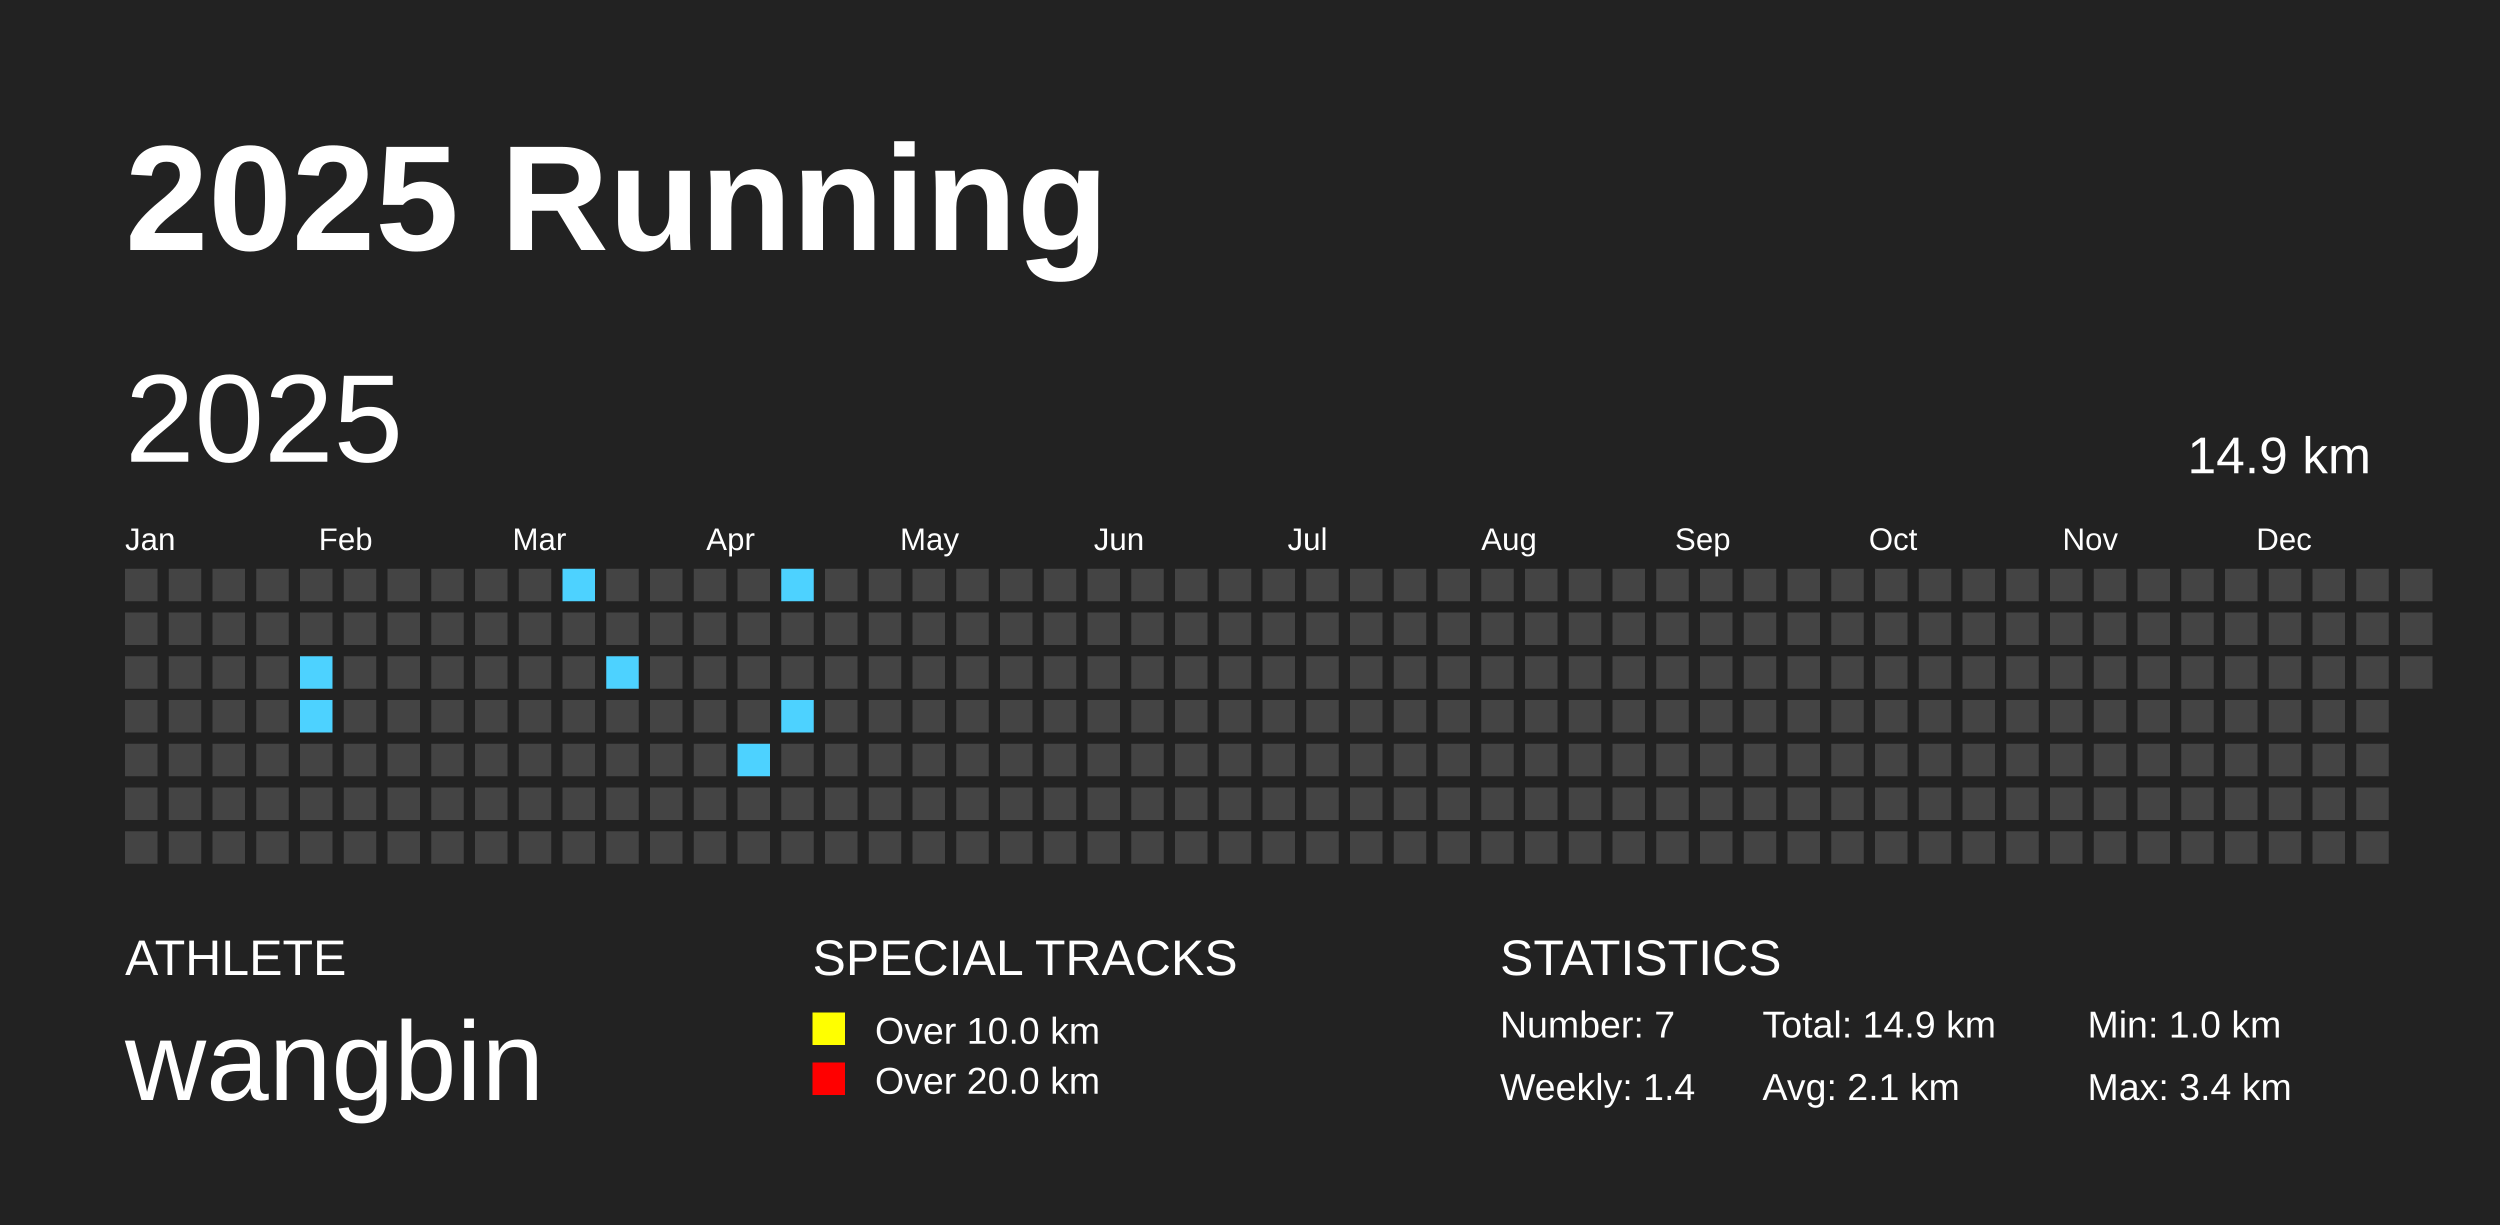
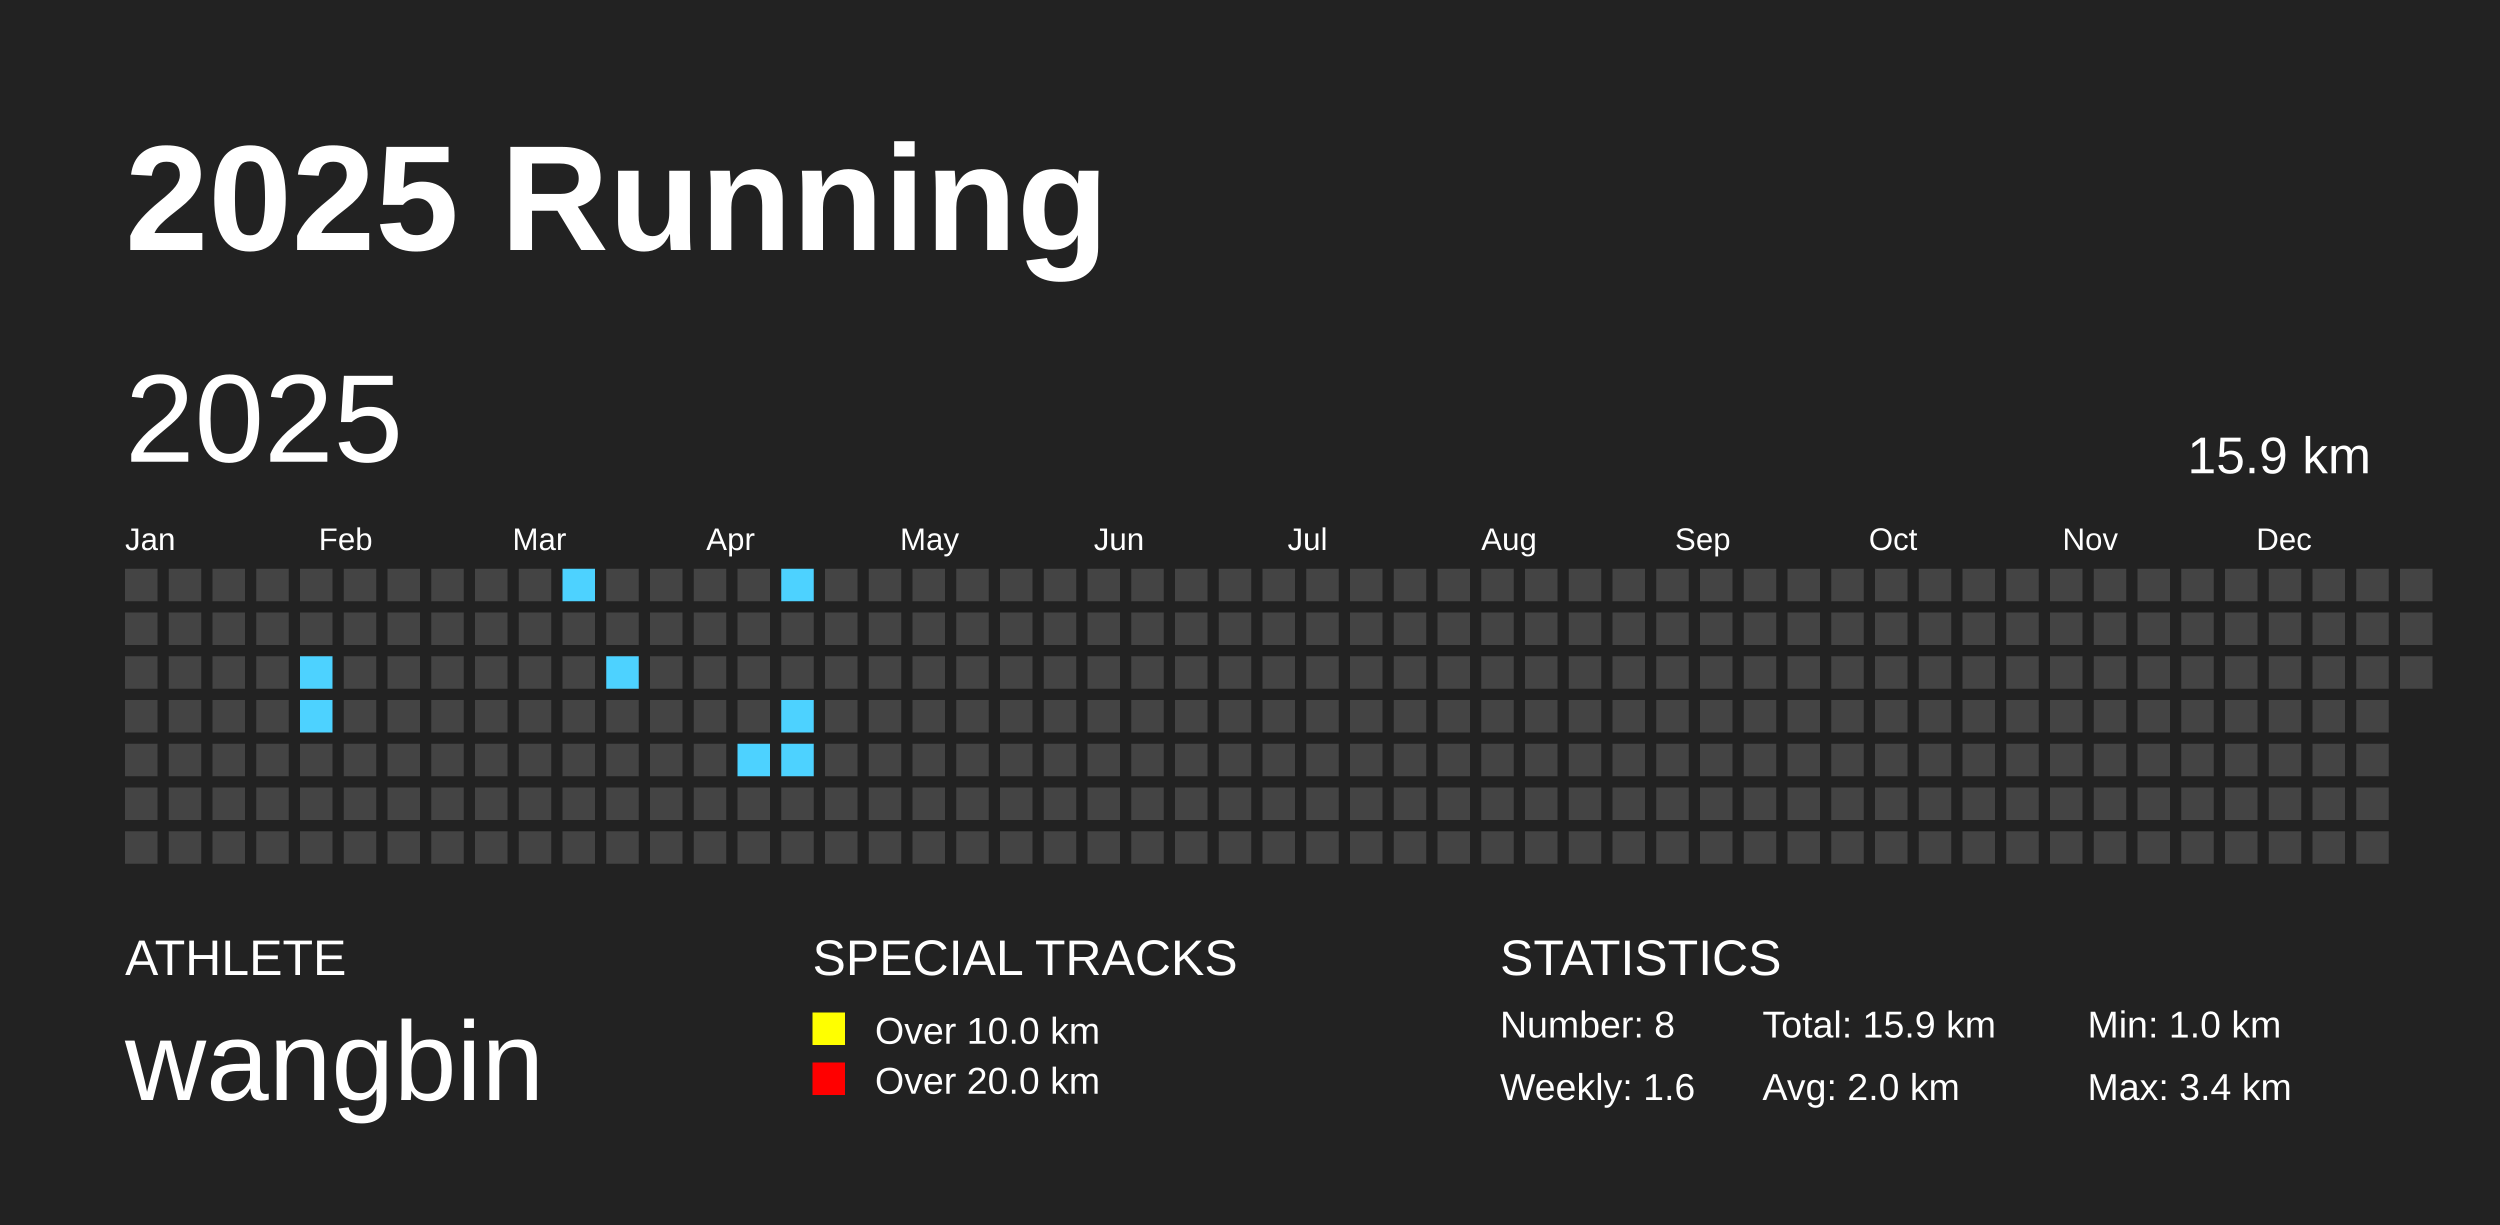
<svg xmlns="http://www.w3.org/2000/svg" baseProfile="full" height="98mm" version="1.1" viewBox="0,0,200,98" width="200mm">
  <defs />
  <rect fill="#222222" height="98" width="200" x="0" y="0" />
  <text fill="#FFFFFF" style="font-size:12px; font-family:Arial; font-weight:bold;" x="10" y="20">2025 Running</text>
  <text fill="#FFFFFF" style="font-size:4px; font-family:Arial" x="10" y="78">ATHLETE</text>
  <text fill="#FFFFFF" style="font-size:9px; font-family:Arial" x="10" y="88">wangbin</text>
  <text fill="#FFFFFF" style="font-size:4px; font-family:Arial" x="65" y="78">SPECIAL TRACKS</text>
  <rect fill="yellow" height="2.6" width="2.6" x="65" y="81" />
  <text fill="#FFFFFF" style="font-size:3px; font-family:Arial" x="70" y="83.5">Over 10.0 km</text>
  <rect fill="red" height="2.6" width="2.6" x="65" y="85" />
  <text fill="#FFFFFF" style="font-size:3px; font-family:Arial" x="70" y="87.5">Over 20.0 km</text>
  <text fill="#FFFFFF" style="font-size:4px; font-family:Arial" x="120" y="78">STATISTICS</text>
-   <text fill="#FFFFFF" style="font-size:3px; font-family:Arial" x="120" y="83">Number: 7</text>
-   <text fill="#FFFFFF" style="font-size:3px; font-family:Arial" x="120" y="88">Weekly: 1.4</text>
-   <text fill="#FFFFFF" style="font-size:3px; font-family:Arial" x="141" y="83">Total: 14.9 km</text>
-   <text fill="#FFFFFF" style="font-size:3px; font-family:Arial" x="141" y="88">Avg: 2.1 km</text>
+   <text fill="#FFFFFF" style="font-size:3px; font-family:Arial" x="120" y="83">Number: 8</text>
+   <text fill="#FFFFFF" style="font-size:3px; font-family:Arial" x="120" y="88">Weekly: 1.6</text>
+   <text fill="#FFFFFF" style="font-size:3px; font-family:Arial" x="141" y="83">Total: 15.9 km</text>
+   <text fill="#FFFFFF" style="font-size:3px; font-family:Arial" x="141" y="88">Avg: 2.0 km</text>
  <text fill="#FFFFFF" style="font-size:3px; font-family:Arial" x="167" y="83">Min: 1.0 km</text>
  <text fill="#FFFFFF" style="font-size:3px; font-family:Arial" x="167" y="88">Max: 3.4 km</text>
  <text dominant-baseline="hanging" fill="#FFFFFF" style="font-size:10.0px; font-family:Arial;" x="10" y="30">2025</text>
-   <text dominant-baseline="hanging" fill="#FFFFFF" style="font-size:4.125px; font-family:Arial;" x="175" y="35">14.9 km</text>
+   <text dominant-baseline="hanging" fill="#FFFFFF" style="font-size:4.125px; font-family:Arial;" x="175" y="35">15.9 km</text>
  <text fill="#FFFFFF" style="font-size:2.5px; font-family:Arial" x="10.0" y="44">Jan</text>
  <text fill="#FFFFFF" style="font-size:2.5px; font-family:Arial" x="25.5" y="44">Feb</text>
  <text fill="#FFFFFF" style="font-size:2.5px; font-family:Arial" x="41.0" y="44">Mar</text>
  <text fill="#FFFFFF" style="font-size:2.5px; font-family:Arial" x="56.5" y="44">Apr</text>
  <text fill="#FFFFFF" style="font-size:2.5px; font-family:Arial" x="72.0" y="44">May</text>
  <text fill="#FFFFFF" style="font-size:2.5px; font-family:Arial" x="87.5" y="44">Jun</text>
  <text fill="#FFFFFF" style="font-size:2.5px; font-family:Arial" x="103.0" y="44">Jul</text>
  <text fill="#FFFFFF" style="font-size:2.5px; font-family:Arial" x="118.5" y="44">Aug</text>
  <text fill="#FFFFFF" style="font-size:2.5px; font-family:Arial" x="134.0" y="44">Sep</text>
  <text fill="#FFFFFF" style="font-size:2.5px; font-family:Arial" x="149.5" y="44">Oct</text>
  <text fill="#FFFFFF" style="font-size:2.5px; font-family:Arial" x="165.0" y="44">Nov</text>
  <text fill="#FFFFFF" style="font-size:2.5px; font-family:Arial" x="180.5" y="44">Dec</text>
  <rect fill="#444444" height="2.6" width="2.6" x="10.0" y="45.5" />
  <rect fill="#444444" height="2.6" width="2.6" x="10.0" y="49.0" />
  <rect fill="#444444" height="2.6" width="2.6" x="10.0" y="52.5" />
  <rect fill="#444444" height="2.6" width="2.6" x="10.0" y="56.0" />
  <rect fill="#444444" height="2.6" width="2.6" x="10.0" y="59.5" />
  <rect fill="#444444" height="2.6" width="2.6" x="10.0" y="63.0" />
  <rect fill="#444444" height="2.6" width="2.6" x="10.0" y="66.5" />
  <rect fill="#444444" height="2.6" width="2.6" x="13.5" y="45.5" />
  <rect fill="#444444" height="2.6" width="2.6" x="13.5" y="49.0" />
  <rect fill="#444444" height="2.6" width="2.6" x="13.5" y="52.5" />
  <rect fill="#444444" height="2.6" width="2.6" x="13.5" y="56.0" />
  <rect fill="#444444" height="2.6" width="2.6" x="13.5" y="59.5" />
  <rect fill="#444444" height="2.6" width="2.6" x="13.5" y="63.0" />
  <rect fill="#444444" height="2.6" width="2.6" x="13.5" y="66.5" />
  <rect fill="#444444" height="2.6" width="2.6" x="17.0" y="45.5" />
  <rect fill="#444444" height="2.6" width="2.6" x="17.0" y="49.0" />
  <rect fill="#444444" height="2.6" width="2.6" x="17.0" y="52.5" />
  <rect fill="#444444" height="2.6" width="2.6" x="17.0" y="56.0" />
  <rect fill="#444444" height="2.6" width="2.6" x="17.0" y="59.5" />
  <rect fill="#444444" height="2.6" width="2.6" x="17.0" y="63.0" />
  <rect fill="#444444" height="2.6" width="2.6" x="17.0" y="66.5" />
  <rect fill="#444444" height="2.6" width="2.6" x="20.5" y="45.5" />
  <rect fill="#444444" height="2.6" width="2.6" x="20.5" y="49.0" />
  <rect fill="#444444" height="2.6" width="2.6" x="20.5" y="52.5" />
  <rect fill="#444444" height="2.6" width="2.6" x="20.5" y="56.0" />
  <rect fill="#444444" height="2.6" width="2.6" x="20.5" y="59.5" />
  <rect fill="#444444" height="2.6" width="2.6" x="20.5" y="63.0" />
  <rect fill="#444444" height="2.6" width="2.6" x="20.5" y="66.5" />
  <rect fill="#444444" height="2.6" width="2.6" x="24.0" y="45.5" />
  <rect fill="#444444" height="2.6" width="2.6" x="24.0" y="49.0" />
  <rect fill="#4DD2FF" height="2.6" width="2.6" x="24.0" y="52.5" />
  <rect fill="#4DD2FF" height="2.6" width="2.6" x="24.0" y="56.0" />
  <rect fill="#444444" height="2.6" width="2.6" x="24.0" y="59.5" />
  <rect fill="#444444" height="2.6" width="2.6" x="24.0" y="63.0" />
  <rect fill="#444444" height="2.6" width="2.6" x="24.0" y="66.5" />
  <rect fill="#444444" height="2.6" width="2.6" x="27.5" y="45.5" />
  <rect fill="#444444" height="2.6" width="2.6" x="27.5" y="49.0" />
  <rect fill="#444444" height="2.6" width="2.6" x="27.5" y="52.5" />
  <rect fill="#444444" height="2.6" width="2.6" x="27.5" y="56.0" />
  <rect fill="#444444" height="2.6" width="2.6" x="27.5" y="59.5" />
  <rect fill="#444444" height="2.6" width="2.6" x="27.5" y="63.0" />
  <rect fill="#444444" height="2.6" width="2.6" x="27.5" y="66.5" />
  <rect fill="#444444" height="2.6" width="2.6" x="31.0" y="45.5" />
  <rect fill="#444444" height="2.6" width="2.6" x="31.0" y="49.0" />
  <rect fill="#444444" height="2.6" width="2.6" x="31.0" y="52.5" />
  <rect fill="#444444" height="2.6" width="2.6" x="31.0" y="56.0" />
  <rect fill="#444444" height="2.6" width="2.6" x="31.0" y="59.5" />
  <rect fill="#444444" height="2.6" width="2.6" x="31.0" y="63.0" />
  <rect fill="#444444" height="2.6" width="2.6" x="31.0" y="66.5" />
  <rect fill="#444444" height="2.6" width="2.6" x="34.5" y="45.5" />
  <rect fill="#444444" height="2.6" width="2.6" x="34.5" y="49.0" />
  <rect fill="#444444" height="2.6" width="2.6" x="34.5" y="52.5" />
  <rect fill="#444444" height="2.6" width="2.6" x="34.5" y="56.0" />
  <rect fill="#444444" height="2.6" width="2.6" x="34.5" y="59.5" />
  <rect fill="#444444" height="2.6" width="2.6" x="34.5" y="63.0" />
  <rect fill="#444444" height="2.6" width="2.6" x="34.5" y="66.5" />
  <rect fill="#444444" height="2.6" width="2.6" x="38.0" y="45.5" />
  <rect fill="#444444" height="2.6" width="2.6" x="38.0" y="49.0" />
  <rect fill="#444444" height="2.6" width="2.6" x="38.0" y="52.5" />
  <rect fill="#444444" height="2.6" width="2.6" x="38.0" y="56.0" />
  <rect fill="#444444" height="2.6" width="2.6" x="38.0" y="59.5" />
  <rect fill="#444444" height="2.6" width="2.6" x="38.0" y="63.0" />
  <rect fill="#444444" height="2.6" width="2.6" x="38.0" y="66.5" />
  <rect fill="#444444" height="2.6" width="2.6" x="41.5" y="45.5" />
  <rect fill="#444444" height="2.6" width="2.6" x="41.5" y="49.0" />
  <rect fill="#444444" height="2.6" width="2.6" x="41.5" y="52.5" />
  <rect fill="#444444" height="2.6" width="2.6" x="41.5" y="56.0" />
  <rect fill="#444444" height="2.6" width="2.6" x="41.5" y="59.5" />
  <rect fill="#444444" height="2.6" width="2.6" x="41.5" y="63.0" />
  <rect fill="#444444" height="2.6" width="2.6" x="41.5" y="66.5" />
  <rect fill="#4DD2FF" height="2.6" width="2.6" x="45.0" y="45.5" />
  <rect fill="#444444" height="2.6" width="2.6" x="45.0" y="49.0" />
  <rect fill="#444444" height="2.6" width="2.6" x="45.0" y="52.5" />
  <rect fill="#444444" height="2.6" width="2.6" x="45.0" y="56.0" />
  <rect fill="#444444" height="2.6" width="2.6" x="45.0" y="59.5" />
  <rect fill="#444444" height="2.6" width="2.6" x="45.0" y="63.0" />
  <rect fill="#444444" height="2.6" width="2.6" x="45.0" y="66.5" />
  <rect fill="#444444" height="2.6" width="2.6" x="48.5" y="45.5" />
  <rect fill="#444444" height="2.6" width="2.6" x="48.5" y="49.0" />
  <rect fill="#4DD2FF" height="2.6" width="2.6" x="48.5" y="52.5" />
  <rect fill="#444444" height="2.6" width="2.6" x="48.5" y="56.0" />
  <rect fill="#444444" height="2.6" width="2.6" x="48.5" y="59.5" />
  <rect fill="#444444" height="2.6" width="2.6" x="48.5" y="63.0" />
  <rect fill="#444444" height="2.6" width="2.6" x="48.5" y="66.5" />
  <rect fill="#444444" height="2.6" width="2.6" x="52.0" y="45.5" />
  <rect fill="#444444" height="2.6" width="2.6" x="52.0" y="49.0" />
  <rect fill="#444444" height="2.6" width="2.6" x="52.0" y="52.5" />
  <rect fill="#444444" height="2.6" width="2.6" x="52.0" y="56.0" />
  <rect fill="#444444" height="2.6" width="2.6" x="52.0" y="59.5" />
  <rect fill="#444444" height="2.6" width="2.6" x="52.0" y="63.0" />
  <rect fill="#444444" height="2.6" width="2.6" x="52.0" y="66.5" />
  <rect fill="#444444" height="2.6" width="2.6" x="55.5" y="45.5" />
  <rect fill="#444444" height="2.6" width="2.6" x="55.5" y="49.0" />
  <rect fill="#444444" height="2.6" width="2.6" x="55.5" y="52.5" />
  <rect fill="#444444" height="2.6" width="2.6" x="55.5" y="56.0" />
  <rect fill="#444444" height="2.6" width="2.6" x="55.5" y="59.5" />
  <rect fill="#444444" height="2.6" width="2.6" x="55.5" y="63.0" />
  <rect fill="#444444" height="2.6" width="2.6" x="55.5" y="66.5" />
  <rect fill="#444444" height="2.6" width="2.6" x="59.0" y="45.5" />
  <rect fill="#444444" height="2.6" width="2.6" x="59.0" y="49.0" />
  <rect fill="#444444" height="2.6" width="2.6" x="59.0" y="52.5" />
  <rect fill="#444444" height="2.6" width="2.6" x="59.0" y="56.0" />
  <rect fill="#4DD2FF" height="2.6" width="2.6" x="59.0" y="59.5" />
  <rect fill="#444444" height="2.6" width="2.6" x="59.0" y="63.0" />
  <rect fill="#444444" height="2.6" width="2.6" x="59.0" y="66.5" />
  <rect fill="#4DD2FF" height="2.6" width="2.6" x="62.5" y="45.5" />
  <rect fill="#444444" height="2.6" width="2.6" x="62.5" y="49.0" />
  <rect fill="#444444" height="2.6" width="2.6" x="62.5" y="52.5" />
  <rect fill="#4DD2FF" height="2.6" width="2.6" x="62.5" y="56.0" />
-   <rect fill="#444444" height="2.6" width="2.6" x="62.5" y="59.5" />
+   <rect fill="#4DD2FF" height="2.6" width="2.6" x="62.5" y="59.5" />
  <rect fill="#444444" height="2.6" width="2.6" x="62.5" y="63.0" />
  <rect fill="#444444" height="2.6" width="2.6" x="62.5" y="66.5" />
  <rect fill="#444444" height="2.6" width="2.6" x="66.0" y="45.5" />
  <rect fill="#444444" height="2.6" width="2.6" x="66.0" y="49.0" />
  <rect fill="#444444" height="2.6" width="2.6" x="66.0" y="52.5" />
  <rect fill="#444444" height="2.6" width="2.6" x="66.0" y="56.0" />
  <rect fill="#444444" height="2.6" width="2.6" x="66.0" y="59.5" />
  <rect fill="#444444" height="2.6" width="2.6" x="66.0" y="63.0" />
  <rect fill="#444444" height="2.6" width="2.6" x="66.0" y="66.5" />
  <rect fill="#444444" height="2.6" width="2.6" x="69.5" y="45.5" />
  <rect fill="#444444" height="2.6" width="2.6" x="69.5" y="49.0" />
  <rect fill="#444444" height="2.6" width="2.6" x="69.5" y="52.5" />
  <rect fill="#444444" height="2.6" width="2.6" x="69.5" y="56.0" />
  <rect fill="#444444" height="2.6" width="2.6" x="69.5" y="59.5" />
  <rect fill="#444444" height="2.6" width="2.6" x="69.5" y="63.0" />
  <rect fill="#444444" height="2.6" width="2.6" x="69.5" y="66.5" />
  <rect fill="#444444" height="2.6" width="2.6" x="73.0" y="45.5" />
  <rect fill="#444444" height="2.6" width="2.6" x="73.0" y="49.0" />
  <rect fill="#444444" height="2.6" width="2.6" x="73.0" y="52.5" />
  <rect fill="#444444" height="2.6" width="2.6" x="73.0" y="56.0" />
  <rect fill="#444444" height="2.6" width="2.6" x="73.0" y="59.5" />
  <rect fill="#444444" height="2.6" width="2.6" x="73.0" y="63.0" />
  <rect fill="#444444" height="2.6" width="2.6" x="73.0" y="66.5" />
  <rect fill="#444444" height="2.6" width="2.6" x="76.5" y="45.5" />
  <rect fill="#444444" height="2.6" width="2.6" x="76.5" y="49.0" />
  <rect fill="#444444" height="2.6" width="2.6" x="76.5" y="52.5" />
  <rect fill="#444444" height="2.6" width="2.6" x="76.5" y="56.0" />
  <rect fill="#444444" height="2.6" width="2.6" x="76.5" y="59.5" />
  <rect fill="#444444" height="2.6" width="2.6" x="76.5" y="63.0" />
  <rect fill="#444444" height="2.6" width="2.6" x="76.5" y="66.5" />
  <rect fill="#444444" height="2.6" width="2.6" x="80.0" y="45.5" />
  <rect fill="#444444" height="2.6" width="2.6" x="80.0" y="49.0" />
  <rect fill="#444444" height="2.6" width="2.6" x="80.0" y="52.5" />
  <rect fill="#444444" height="2.6" width="2.6" x="80.0" y="56.0" />
  <rect fill="#444444" height="2.6" width="2.6" x="80.0" y="59.5" />
  <rect fill="#444444" height="2.6" width="2.6" x="80.0" y="63.0" />
  <rect fill="#444444" height="2.6" width="2.6" x="80.0" y="66.5" />
  <rect fill="#444444" height="2.6" width="2.6" x="83.5" y="45.5" />
  <rect fill="#444444" height="2.6" width="2.6" x="83.5" y="49.0" />
  <rect fill="#444444" height="2.6" width="2.6" x="83.5" y="52.5" />
  <rect fill="#444444" height="2.6" width="2.6" x="83.5" y="56.0" />
  <rect fill="#444444" height="2.6" width="2.6" x="83.5" y="59.5" />
  <rect fill="#444444" height="2.6" width="2.6" x="83.5" y="63.0" />
  <rect fill="#444444" height="2.6" width="2.6" x="83.5" y="66.5" />
  <rect fill="#444444" height="2.6" width="2.6" x="87.0" y="45.5" />
  <rect fill="#444444" height="2.6" width="2.6" x="87.0" y="49.0" />
  <rect fill="#444444" height="2.6" width="2.6" x="87.0" y="52.5" />
  <rect fill="#444444" height="2.6" width="2.6" x="87.0" y="56.0" />
  <rect fill="#444444" height="2.6" width="2.6" x="87.0" y="59.5" />
  <rect fill="#444444" height="2.6" width="2.6" x="87.0" y="63.0" />
  <rect fill="#444444" height="2.6" width="2.6" x="87.0" y="66.5" />
  <rect fill="#444444" height="2.6" width="2.6" x="90.5" y="45.5" />
  <rect fill="#444444" height="2.6" width="2.6" x="90.5" y="49.0" />
  <rect fill="#444444" height="2.6" width="2.6" x="90.5" y="52.5" />
  <rect fill="#444444" height="2.6" width="2.6" x="90.5" y="56.0" />
  <rect fill="#444444" height="2.6" width="2.6" x="90.5" y="59.5" />
  <rect fill="#444444" height="2.6" width="2.6" x="90.5" y="63.0" />
  <rect fill="#444444" height="2.6" width="2.6" x="90.5" y="66.5" />
  <rect fill="#444444" height="2.6" width="2.6" x="94.0" y="45.5" />
  <rect fill="#444444" height="2.6" width="2.6" x="94.0" y="49.0" />
  <rect fill="#444444" height="2.6" width="2.6" x="94.0" y="52.5" />
  <rect fill="#444444" height="2.6" width="2.6" x="94.0" y="56.0" />
  <rect fill="#444444" height="2.6" width="2.6" x="94.0" y="59.5" />
  <rect fill="#444444" height="2.6" width="2.6" x="94.0" y="63.0" />
  <rect fill="#444444" height="2.6" width="2.6" x="94.0" y="66.5" />
  <rect fill="#444444" height="2.6" width="2.6" x="97.5" y="45.5" />
  <rect fill="#444444" height="2.6" width="2.6" x="97.5" y="49.0" />
  <rect fill="#444444" height="2.6" width="2.6" x="97.5" y="52.5" />
  <rect fill="#444444" height="2.6" width="2.6" x="97.5" y="56.0" />
  <rect fill="#444444" height="2.6" width="2.6" x="97.5" y="59.5" />
  <rect fill="#444444" height="2.6" width="2.6" x="97.5" y="63.0" />
  <rect fill="#444444" height="2.6" width="2.6" x="97.5" y="66.5" />
  <rect fill="#444444" height="2.6" width="2.6" x="101.0" y="45.5" />
  <rect fill="#444444" height="2.6" width="2.6" x="101.0" y="49.0" />
  <rect fill="#444444" height="2.6" width="2.6" x="101.0" y="52.5" />
  <rect fill="#444444" height="2.6" width="2.6" x="101.0" y="56.0" />
  <rect fill="#444444" height="2.6" width="2.6" x="101.0" y="59.5" />
  <rect fill="#444444" height="2.6" width="2.6" x="101.0" y="63.0" />
  <rect fill="#444444" height="2.6" width="2.6" x="101.0" y="66.5" />
  <rect fill="#444444" height="2.6" width="2.6" x="104.5" y="45.5" />
  <rect fill="#444444" height="2.6" width="2.6" x="104.5" y="49.0" />
  <rect fill="#444444" height="2.6" width="2.6" x="104.5" y="52.5" />
  <rect fill="#444444" height="2.6" width="2.6" x="104.5" y="56.0" />
  <rect fill="#444444" height="2.6" width="2.6" x="104.5" y="59.5" />
  <rect fill="#444444" height="2.6" width="2.6" x="104.5" y="63.0" />
  <rect fill="#444444" height="2.6" width="2.6" x="104.5" y="66.5" />
  <rect fill="#444444" height="2.6" width="2.6" x="108.0" y="45.5" />
  <rect fill="#444444" height="2.6" width="2.6" x="108.0" y="49.0" />
  <rect fill="#444444" height="2.6" width="2.6" x="108.0" y="52.5" />
  <rect fill="#444444" height="2.6" width="2.6" x="108.0" y="56.0" />
  <rect fill="#444444" height="2.6" width="2.6" x="108.0" y="59.5" />
  <rect fill="#444444" height="2.6" width="2.6" x="108.0" y="63.0" />
  <rect fill="#444444" height="2.6" width="2.6" x="108.0" y="66.5" />
  <rect fill="#444444" height="2.6" width="2.6" x="111.5" y="45.5" />
  <rect fill="#444444" height="2.6" width="2.6" x="111.5" y="49.0" />
  <rect fill="#444444" height="2.6" width="2.6" x="111.5" y="52.5" />
  <rect fill="#444444" height="2.6" width="2.6" x="111.5" y="56.0" />
  <rect fill="#444444" height="2.6" width="2.6" x="111.5" y="59.5" />
  <rect fill="#444444" height="2.6" width="2.6" x="111.5" y="63.0" />
  <rect fill="#444444" height="2.6" width="2.6" x="111.5" y="66.5" />
  <rect fill="#444444" height="2.6" width="2.6" x="115.0" y="45.5" />
  <rect fill="#444444" height="2.6" width="2.6" x="115.0" y="49.0" />
  <rect fill="#444444" height="2.6" width="2.6" x="115.0" y="52.5" />
  <rect fill="#444444" height="2.6" width="2.6" x="115.0" y="56.0" />
  <rect fill="#444444" height="2.6" width="2.6" x="115.0" y="59.5" />
  <rect fill="#444444" height="2.6" width="2.6" x="115.0" y="63.0" />
  <rect fill="#444444" height="2.6" width="2.6" x="115.0" y="66.5" />
  <rect fill="#444444" height="2.6" width="2.6" x="118.5" y="45.5" />
  <rect fill="#444444" height="2.6" width="2.6" x="118.5" y="49.0" />
  <rect fill="#444444" height="2.6" width="2.6" x="118.5" y="52.5" />
  <rect fill="#444444" height="2.6" width="2.6" x="118.5" y="56.0" />
  <rect fill="#444444" height="2.6" width="2.6" x="118.5" y="59.5" />
  <rect fill="#444444" height="2.6" width="2.6" x="118.5" y="63.0" />
  <rect fill="#444444" height="2.6" width="2.6" x="118.5" y="66.5" />
  <rect fill="#444444" height="2.6" width="2.6" x="122.0" y="45.5" />
  <rect fill="#444444" height="2.6" width="2.6" x="122.0" y="49.0" />
  <rect fill="#444444" height="2.6" width="2.6" x="122.0" y="52.5" />
  <rect fill="#444444" height="2.6" width="2.6" x="122.0" y="56.0" />
  <rect fill="#444444" height="2.6" width="2.6" x="122.0" y="59.5" />
  <rect fill="#444444" height="2.6" width="2.6" x="122.0" y="63.0" />
  <rect fill="#444444" height="2.6" width="2.6" x="122.0" y="66.5" />
  <rect fill="#444444" height="2.6" width="2.6" x="125.5" y="45.5" />
  <rect fill="#444444" height="2.6" width="2.6" x="125.5" y="49.0" />
  <rect fill="#444444" height="2.6" width="2.6" x="125.5" y="52.5" />
  <rect fill="#444444" height="2.6" width="2.6" x="125.5" y="56.0" />
  <rect fill="#444444" height="2.6" width="2.6" x="125.5" y="59.5" />
  <rect fill="#444444" height="2.6" width="2.6" x="125.5" y="63.0" />
  <rect fill="#444444" height="2.6" width="2.6" x="125.5" y="66.5" />
  <rect fill="#444444" height="2.6" width="2.6" x="129.0" y="45.5" />
  <rect fill="#444444" height="2.6" width="2.6" x="129.0" y="49.0" />
  <rect fill="#444444" height="2.6" width="2.6" x="129.0" y="52.5" />
  <rect fill="#444444" height="2.6" width="2.6" x="129.0" y="56.0" />
  <rect fill="#444444" height="2.6" width="2.6" x="129.0" y="59.5" />
  <rect fill="#444444" height="2.6" width="2.6" x="129.0" y="63.0" />
  <rect fill="#444444" height="2.6" width="2.6" x="129.0" y="66.5" />
  <rect fill="#444444" height="2.6" width="2.6" x="132.5" y="45.5" />
  <rect fill="#444444" height="2.6" width="2.6" x="132.5" y="49.0" />
  <rect fill="#444444" height="2.6" width="2.6" x="132.5" y="52.5" />
  <rect fill="#444444" height="2.6" width="2.6" x="132.5" y="56.0" />
  <rect fill="#444444" height="2.6" width="2.6" x="132.5" y="59.5" />
  <rect fill="#444444" height="2.6" width="2.6" x="132.5" y="63.0" />
  <rect fill="#444444" height="2.6" width="2.6" x="132.5" y="66.5" />
  <rect fill="#444444" height="2.6" width="2.6" x="136.0" y="45.5" />
  <rect fill="#444444" height="2.6" width="2.6" x="136.0" y="49.0" />
  <rect fill="#444444" height="2.6" width="2.6" x="136.0" y="52.5" />
  <rect fill="#444444" height="2.6" width="2.6" x="136.0" y="56.0" />
  <rect fill="#444444" height="2.6" width="2.6" x="136.0" y="59.5" />
  <rect fill="#444444" height="2.6" width="2.6" x="136.0" y="63.0" />
  <rect fill="#444444" height="2.6" width="2.6" x="136.0" y="66.5" />
  <rect fill="#444444" height="2.6" width="2.6" x="139.5" y="45.5" />
  <rect fill="#444444" height="2.6" width="2.6" x="139.5" y="49.0" />
  <rect fill="#444444" height="2.6" width="2.6" x="139.5" y="52.5" />
  <rect fill="#444444" height="2.6" width="2.6" x="139.5" y="56.0" />
  <rect fill="#444444" height="2.6" width="2.6" x="139.5" y="59.5" />
  <rect fill="#444444" height="2.6" width="2.6" x="139.5" y="63.0" />
  <rect fill="#444444" height="2.6" width="2.6" x="139.5" y="66.5" />
  <rect fill="#444444" height="2.6" width="2.6" x="143.0" y="45.5" />
  <rect fill="#444444" height="2.6" width="2.6" x="143.0" y="49.0" />
  <rect fill="#444444" height="2.6" width="2.6" x="143.0" y="52.5" />
  <rect fill="#444444" height="2.6" width="2.6" x="143.0" y="56.0" />
  <rect fill="#444444" height="2.6" width="2.6" x="143.0" y="59.5" />
  <rect fill="#444444" height="2.6" width="2.6" x="143.0" y="63.0" />
  <rect fill="#444444" height="2.6" width="2.6" x="143.0" y="66.5" />
  <rect fill="#444444" height="2.6" width="2.6" x="146.5" y="45.5" />
  <rect fill="#444444" height="2.6" width="2.6" x="146.5" y="49.0" />
  <rect fill="#444444" height="2.6" width="2.6" x="146.5" y="52.5" />
  <rect fill="#444444" height="2.6" width="2.6" x="146.5" y="56.0" />
  <rect fill="#444444" height="2.6" width="2.6" x="146.5" y="59.5" />
  <rect fill="#444444" height="2.6" width="2.6" x="146.5" y="63.0" />
  <rect fill="#444444" height="2.6" width="2.6" x="146.5" y="66.5" />
  <rect fill="#444444" height="2.6" width="2.6" x="150.0" y="45.5" />
  <rect fill="#444444" height="2.6" width="2.6" x="150.0" y="49.0" />
  <rect fill="#444444" height="2.6" width="2.6" x="150.0" y="52.5" />
  <rect fill="#444444" height="2.6" width="2.6" x="150.0" y="56.0" />
  <rect fill="#444444" height="2.6" width="2.6" x="150.0" y="59.5" />
  <rect fill="#444444" height="2.6" width="2.6" x="150.0" y="63.0" />
  <rect fill="#444444" height="2.6" width="2.6" x="150.0" y="66.5" />
  <rect fill="#444444" height="2.6" width="2.6" x="153.5" y="45.5" />
  <rect fill="#444444" height="2.6" width="2.6" x="153.5" y="49.0" />
  <rect fill="#444444" height="2.6" width="2.6" x="153.5" y="52.5" />
  <rect fill="#444444" height="2.6" width="2.6" x="153.5" y="56.0" />
  <rect fill="#444444" height="2.6" width="2.6" x="153.5" y="59.5" />
  <rect fill="#444444" height="2.6" width="2.6" x="153.5" y="63.0" />
  <rect fill="#444444" height="2.6" width="2.6" x="153.5" y="66.5" />
  <rect fill="#444444" height="2.6" width="2.6" x="157.0" y="45.5" />
  <rect fill="#444444" height="2.6" width="2.6" x="157.0" y="49.0" />
  <rect fill="#444444" height="2.6" width="2.6" x="157.0" y="52.5" />
  <rect fill="#444444" height="2.6" width="2.6" x="157.0" y="56.0" />
  <rect fill="#444444" height="2.6" width="2.6" x="157.0" y="59.5" />
  <rect fill="#444444" height="2.6" width="2.6" x="157.0" y="63.0" />
  <rect fill="#444444" height="2.6" width="2.6" x="157.0" y="66.5" />
  <rect fill="#444444" height="2.6" width="2.6" x="160.5" y="45.5" />
  <rect fill="#444444" height="2.6" width="2.6" x="160.5" y="49.0" />
  <rect fill="#444444" height="2.6" width="2.6" x="160.5" y="52.5" />
  <rect fill="#444444" height="2.6" width="2.6" x="160.5" y="56.0" />
  <rect fill="#444444" height="2.6" width="2.6" x="160.5" y="59.5" />
  <rect fill="#444444" height="2.6" width="2.6" x="160.5" y="63.0" />
  <rect fill="#444444" height="2.6" width="2.6" x="160.5" y="66.5" />
  <rect fill="#444444" height="2.6" width="2.6" x="164.0" y="45.5" />
  <rect fill="#444444" height="2.6" width="2.6" x="164.0" y="49.0" />
  <rect fill="#444444" height="2.6" width="2.6" x="164.0" y="52.5" />
  <rect fill="#444444" height="2.6" width="2.6" x="164.0" y="56.0" />
  <rect fill="#444444" height="2.6" width="2.6" x="164.0" y="59.5" />
  <rect fill="#444444" height="2.6" width="2.6" x="164.0" y="63.0" />
  <rect fill="#444444" height="2.6" width="2.6" x="164.0" y="66.5" />
  <rect fill="#444444" height="2.6" width="2.6" x="167.5" y="45.5" />
  <rect fill="#444444" height="2.6" width="2.6" x="167.5" y="49.0" />
  <rect fill="#444444" height="2.6" width="2.6" x="167.5" y="52.5" />
  <rect fill="#444444" height="2.6" width="2.6" x="167.5" y="56.0" />
  <rect fill="#444444" height="2.6" width="2.6" x="167.5" y="59.5" />
  <rect fill="#444444" height="2.6" width="2.6" x="167.5" y="63.0" />
  <rect fill="#444444" height="2.6" width="2.6" x="167.5" y="66.5" />
  <rect fill="#444444" height="2.6" width="2.6" x="171.0" y="45.5" />
  <rect fill="#444444" height="2.6" width="2.6" x="171.0" y="49.0" />
  <rect fill="#444444" height="2.6" width="2.6" x="171.0" y="52.5" />
  <rect fill="#444444" height="2.6" width="2.6" x="171.0" y="56.0" />
  <rect fill="#444444" height="2.6" width="2.6" x="171.0" y="59.5" />
  <rect fill="#444444" height="2.6" width="2.6" x="171.0" y="63.0" />
  <rect fill="#444444" height="2.6" width="2.6" x="171.0" y="66.5" />
  <rect fill="#444444" height="2.6" width="2.6" x="174.5" y="45.5" />
  <rect fill="#444444" height="2.6" width="2.6" x="174.5" y="49.0" />
  <rect fill="#444444" height="2.6" width="2.6" x="174.5" y="52.5" />
  <rect fill="#444444" height="2.6" width="2.6" x="174.5" y="56.0" />
  <rect fill="#444444" height="2.6" width="2.6" x="174.5" y="59.5" />
  <rect fill="#444444" height="2.6" width="2.6" x="174.5" y="63.0" />
  <rect fill="#444444" height="2.6" width="2.6" x="174.5" y="66.5" />
  <rect fill="#444444" height="2.6" width="2.6" x="178.0" y="45.5" />
  <rect fill="#444444" height="2.6" width="2.6" x="178.0" y="49.0" />
  <rect fill="#444444" height="2.6" width="2.6" x="178.0" y="52.5" />
  <rect fill="#444444" height="2.6" width="2.6" x="178.0" y="56.0" />
  <rect fill="#444444" height="2.6" width="2.6" x="178.0" y="59.5" />
  <rect fill="#444444" height="2.6" width="2.6" x="178.0" y="63.0" />
  <rect fill="#444444" height="2.6" width="2.6" x="178.0" y="66.5" />
  <rect fill="#444444" height="2.6" width="2.6" x="181.5" y="45.5" />
  <rect fill="#444444" height="2.6" width="2.6" x="181.5" y="49.0" />
  <rect fill="#444444" height="2.6" width="2.6" x="181.5" y="52.5" />
  <rect fill="#444444" height="2.6" width="2.6" x="181.5" y="56.0" />
  <rect fill="#444444" height="2.6" width="2.6" x="181.5" y="59.5" />
  <rect fill="#444444" height="2.6" width="2.6" x="181.5" y="63.0" />
  <rect fill="#444444" height="2.6" width="2.6" x="181.5" y="66.5" />
  <rect fill="#444444" height="2.6" width="2.6" x="185.0" y="45.5" />
  <rect fill="#444444" height="2.6" width="2.6" x="185.0" y="49.0" />
  <rect fill="#444444" height="2.6" width="2.6" x="185.0" y="52.5" />
  <rect fill="#444444" height="2.6" width="2.6" x="185.0" y="56.0" />
  <rect fill="#444444" height="2.6" width="2.6" x="185.0" y="59.5" />
  <rect fill="#444444" height="2.6" width="2.6" x="185.0" y="63.0" />
  <rect fill="#444444" height="2.6" width="2.6" x="185.0" y="66.5" />
  <rect fill="#444444" height="2.6" width="2.6" x="188.5" y="45.5" />
  <rect fill="#444444" height="2.6" width="2.6" x="188.5" y="49.0" />
  <rect fill="#444444" height="2.6" width="2.6" x="188.5" y="52.5" />
  <rect fill="#444444" height="2.6" width="2.6" x="188.5" y="56.0" />
  <rect fill="#444444" height="2.6" width="2.6" x="188.5" y="59.5" />
  <rect fill="#444444" height="2.6" width="2.6" x="188.5" y="63.0" />
  <rect fill="#444444" height="2.6" width="2.6" x="188.5" y="66.5" />
  <rect fill="#444444" height="2.6" width="2.6" x="192.0" y="45.5" />
  <rect fill="#444444" height="2.6" width="2.6" x="192.0" y="49.0" />
  <rect fill="#444444" height="2.6" width="2.6" x="192.0" y="52.5" />
</svg>
